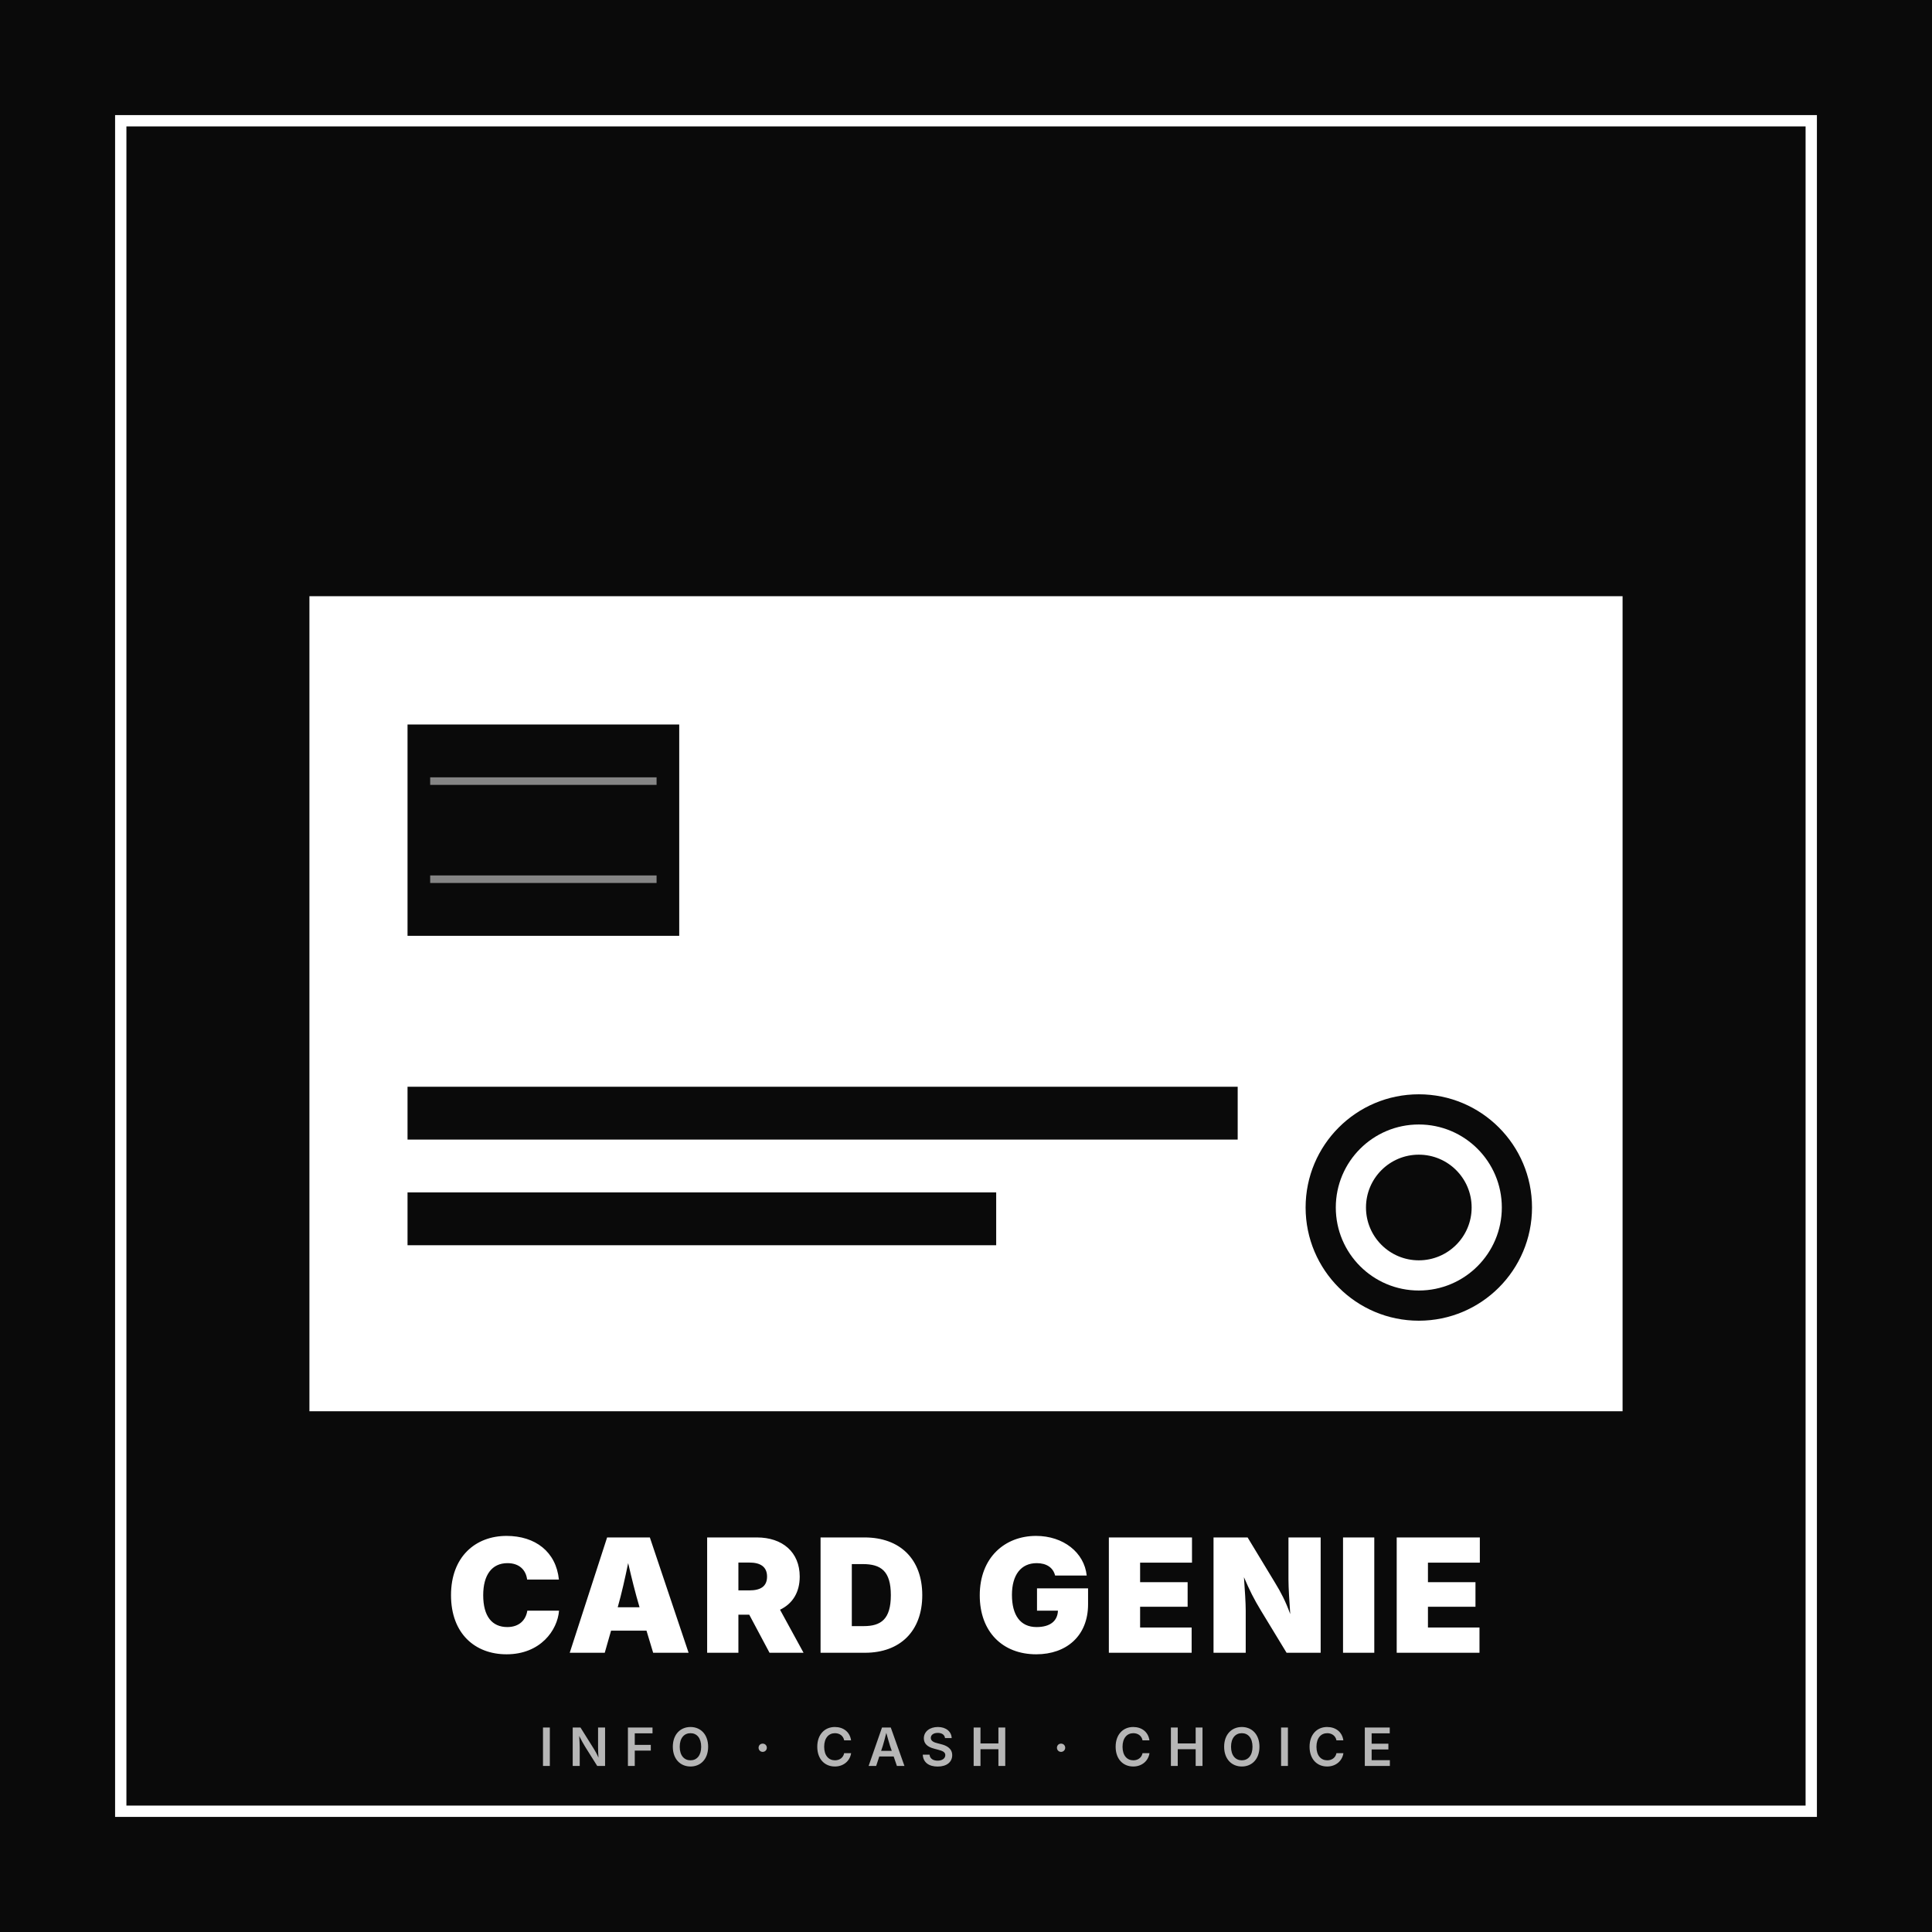
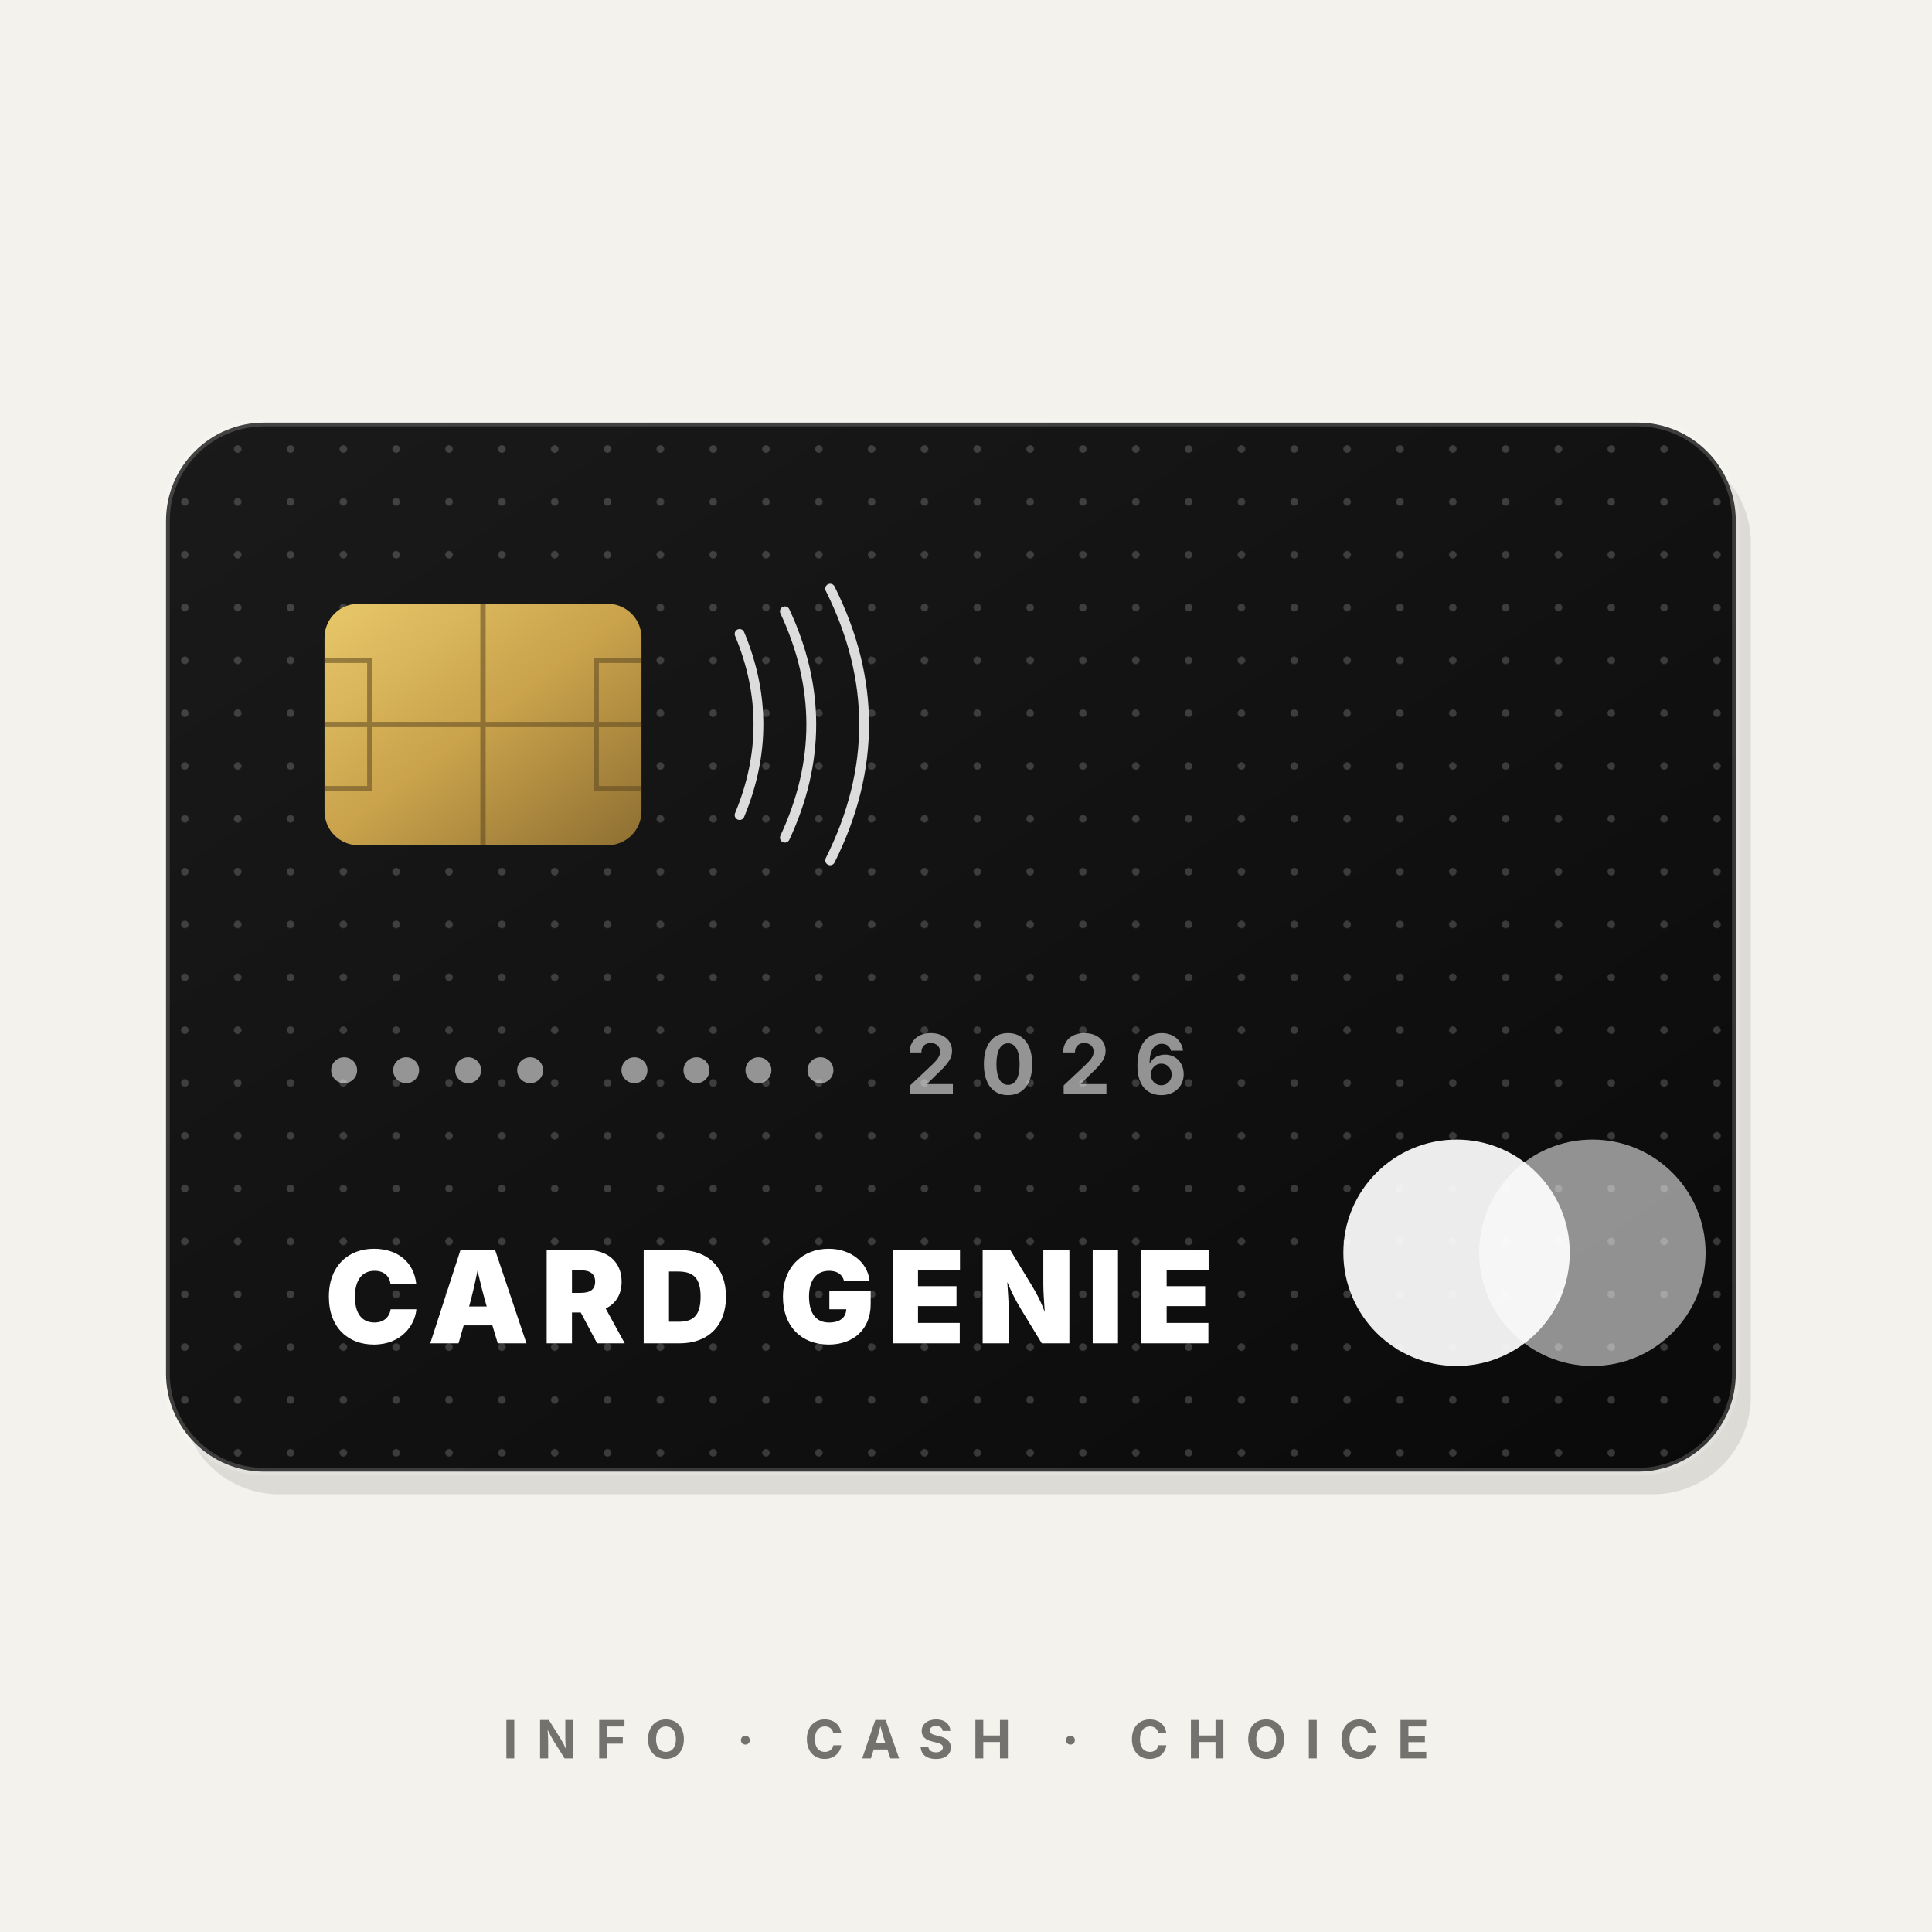
<svg xmlns="http://www.w3.org/2000/svg" viewBox="0 0 512 512">
  <defs>
-     <pattern id="dots" x="0" y="0" width="14" height="14" patternUnits="userSpaceOnUse">
-       <circle cx="7" cy="7" r="1.8" fill="#FFFFFF" />
+     <pattern id="halftone" x="0" y="0" width="14" height="14" patternUnits="userSpaceOnUse">
+       <circle cx="7" cy="7" r="1" fill="#FFFFFF" opacity="0.18" />
    </pattern>
+     <linearGradient id="chipGrad" x1="0" y1="0" x2="1" y2="1">
+       <stop offset="0%" stop-color="#E8C76A" />
+       <stop offset="50%" stop-color="#C9A24B" />
+       <stop offset="100%" stop-color="#8E6F32" />
+     </linearGradient>
+     <linearGradient id="cardGrad" x1="0" y1="0" x2="1" y2="1">
+       <stop offset="0%" stop-color="#1A1A1A" />
+       <stop offset="100%" stop-color="#0A0A0A" />
+     </linearGradient>
  </defs>
-   <rect width="512" height="512" fill="#0A0A0A" />
-   <rect x="32" y="32" width="448" height="448" fill="none" stroke="#FFFFFF" stroke-width="3" />
-   <rect x="80" y="156" width="352" height="220" fill="#FFFFFF" stroke="#0A0A0A" stroke-width="4" />
-   <rect x="80" y="156" width="352" height="220" fill="url(#dots)" opacity="0.0" />
-   <rect x="108" y="192" width="72" height="56" fill="#0A0A0A" />
-   <rect x="114" y="206" width="60" height="2" fill="#FFFFFF" opacity="0.5" />
-   <rect x="114" y="232" width="60" height="2" fill="#FFFFFF" opacity="0.5" />
-   <rect x="108" y="288" width="220" height="14" fill="#0A0A0A" />
-   <rect x="108" y="316" width="156" height="14" fill="#0A0A0A" />
-   <circle cx="376" cy="320" r="30" fill="#0A0A0A" />
-   <circle cx="376" cy="320" r="22" fill="#FFFFFF" />
-   <circle cx="376" cy="320" r="14" fill="#0A0A0A" />
-   <text x="256" y="438" font-family="Inter, -apple-system, sans-serif" font-size="42" font-weight="900" fill="#FFFFFF" text-anchor="middle" letter-spacing="2">CARD GENIE</text>
-   <text x="256" y="468" font-family="Inter, -apple-system, sans-serif" font-size="14" font-weight="600" fill="#FFFFFF" text-anchor="middle" letter-spacing="4" opacity="0.7">INFO · CASH · CHOICE</text>
+   <rect width="512" height="512" fill="#F4F2EC" />
+   <g>
+     <rect x="48" y="118" width="416" height="278" rx="26" fill="#0A0A0A" opacity="0.10" />
+     <rect x="44" y="112" width="416" height="278" rx="26" fill="url(#cardGrad)" />
+     <rect x="44" y="112" width="416" height="278" rx="26" fill="url(#halftone)" />
+     <rect x="44" y="112" width="416" height="278" rx="26" fill="none" stroke="#FFFFFF" stroke-width="2" opacity="0.18" />
+     <rect x="86" y="160" width="84" height="64" rx="9" fill="url(#chipGrad)" />
+     <path d="M86 192 L170 192 M128 160 L128 224 M86 175 L98 175 L98 209 L86 209 M170 175 L158 175 L158 209 L170 209" stroke="#5C4720" stroke-width="1.4" fill="none" opacity="0.55" />
+     <g transform="translate(196 168)" stroke="#FFFFFF" stroke-width="2.6" fill="none" stroke-linecap="round" opacity="0.85">
+       <path d="M 0 0 Q 10 24 0 48" />
+       <path d="M 12 -6 Q 26 24 12 54" />
+       <path d="M 24 -12 Q 42 24 24 60" />
+     </g>
+     <text x="86" y="290" font-family="Inter, -apple-system, sans-serif" font-size="22" font-weight="700" fill="#FFFFFF" letter-spacing="6" opacity="0.55">••••  ••••  2026</text>
+     <text x="86" y="356" font-family="Inter, -apple-system, sans-serif" font-size="34" font-weight="900" fill="#FFFFFF" letter-spacing="3">CARD GENIE</text>
+     <g transform="translate(386 332)">
+       <circle cx="0" cy="0" r="30" fill="#FFFFFF" opacity="0.92" />
+       <circle cx="36" cy="0" r="30" fill="#FFFFFF" opacity="0.55" />
+     </g>
+   </g>
+   <text x="256" y="466" font-family="Inter, -apple-system, sans-serif" font-size="14" font-weight="700" fill="#0A0A0A" text-anchor="middle" letter-spacing="5" opacity="0.55">INFO · CASH · CHOICE</text>
</svg>
